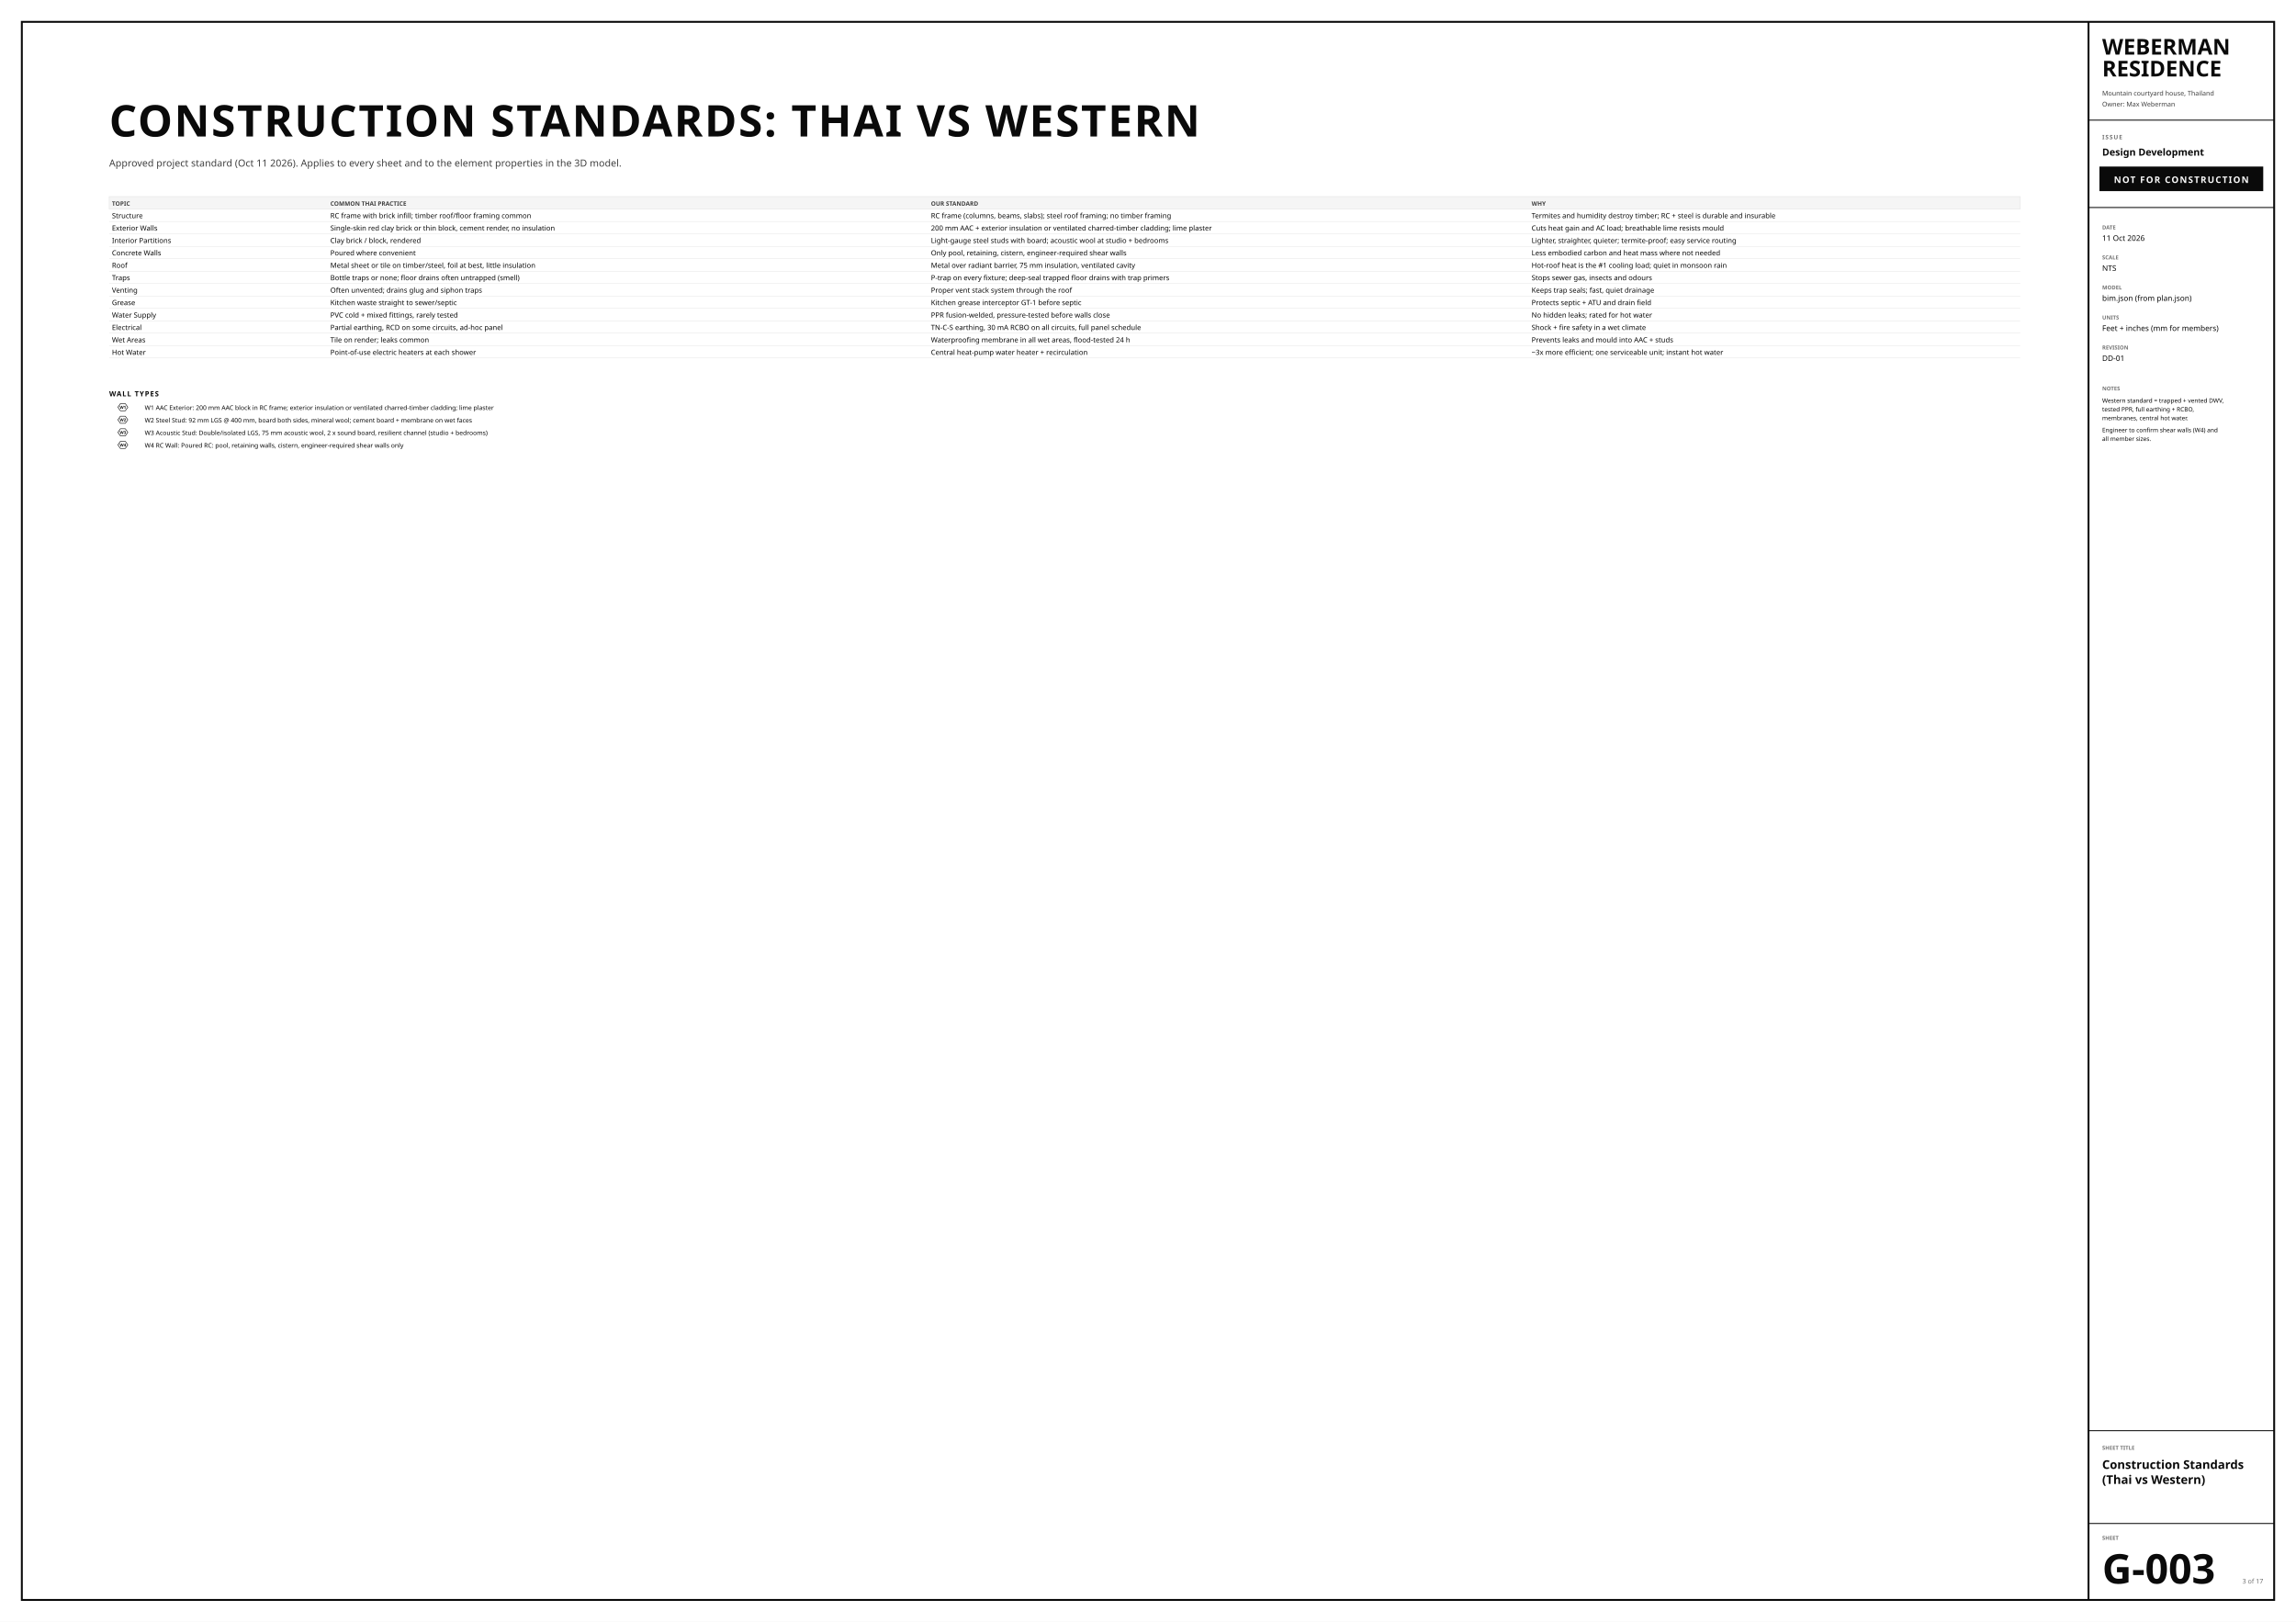
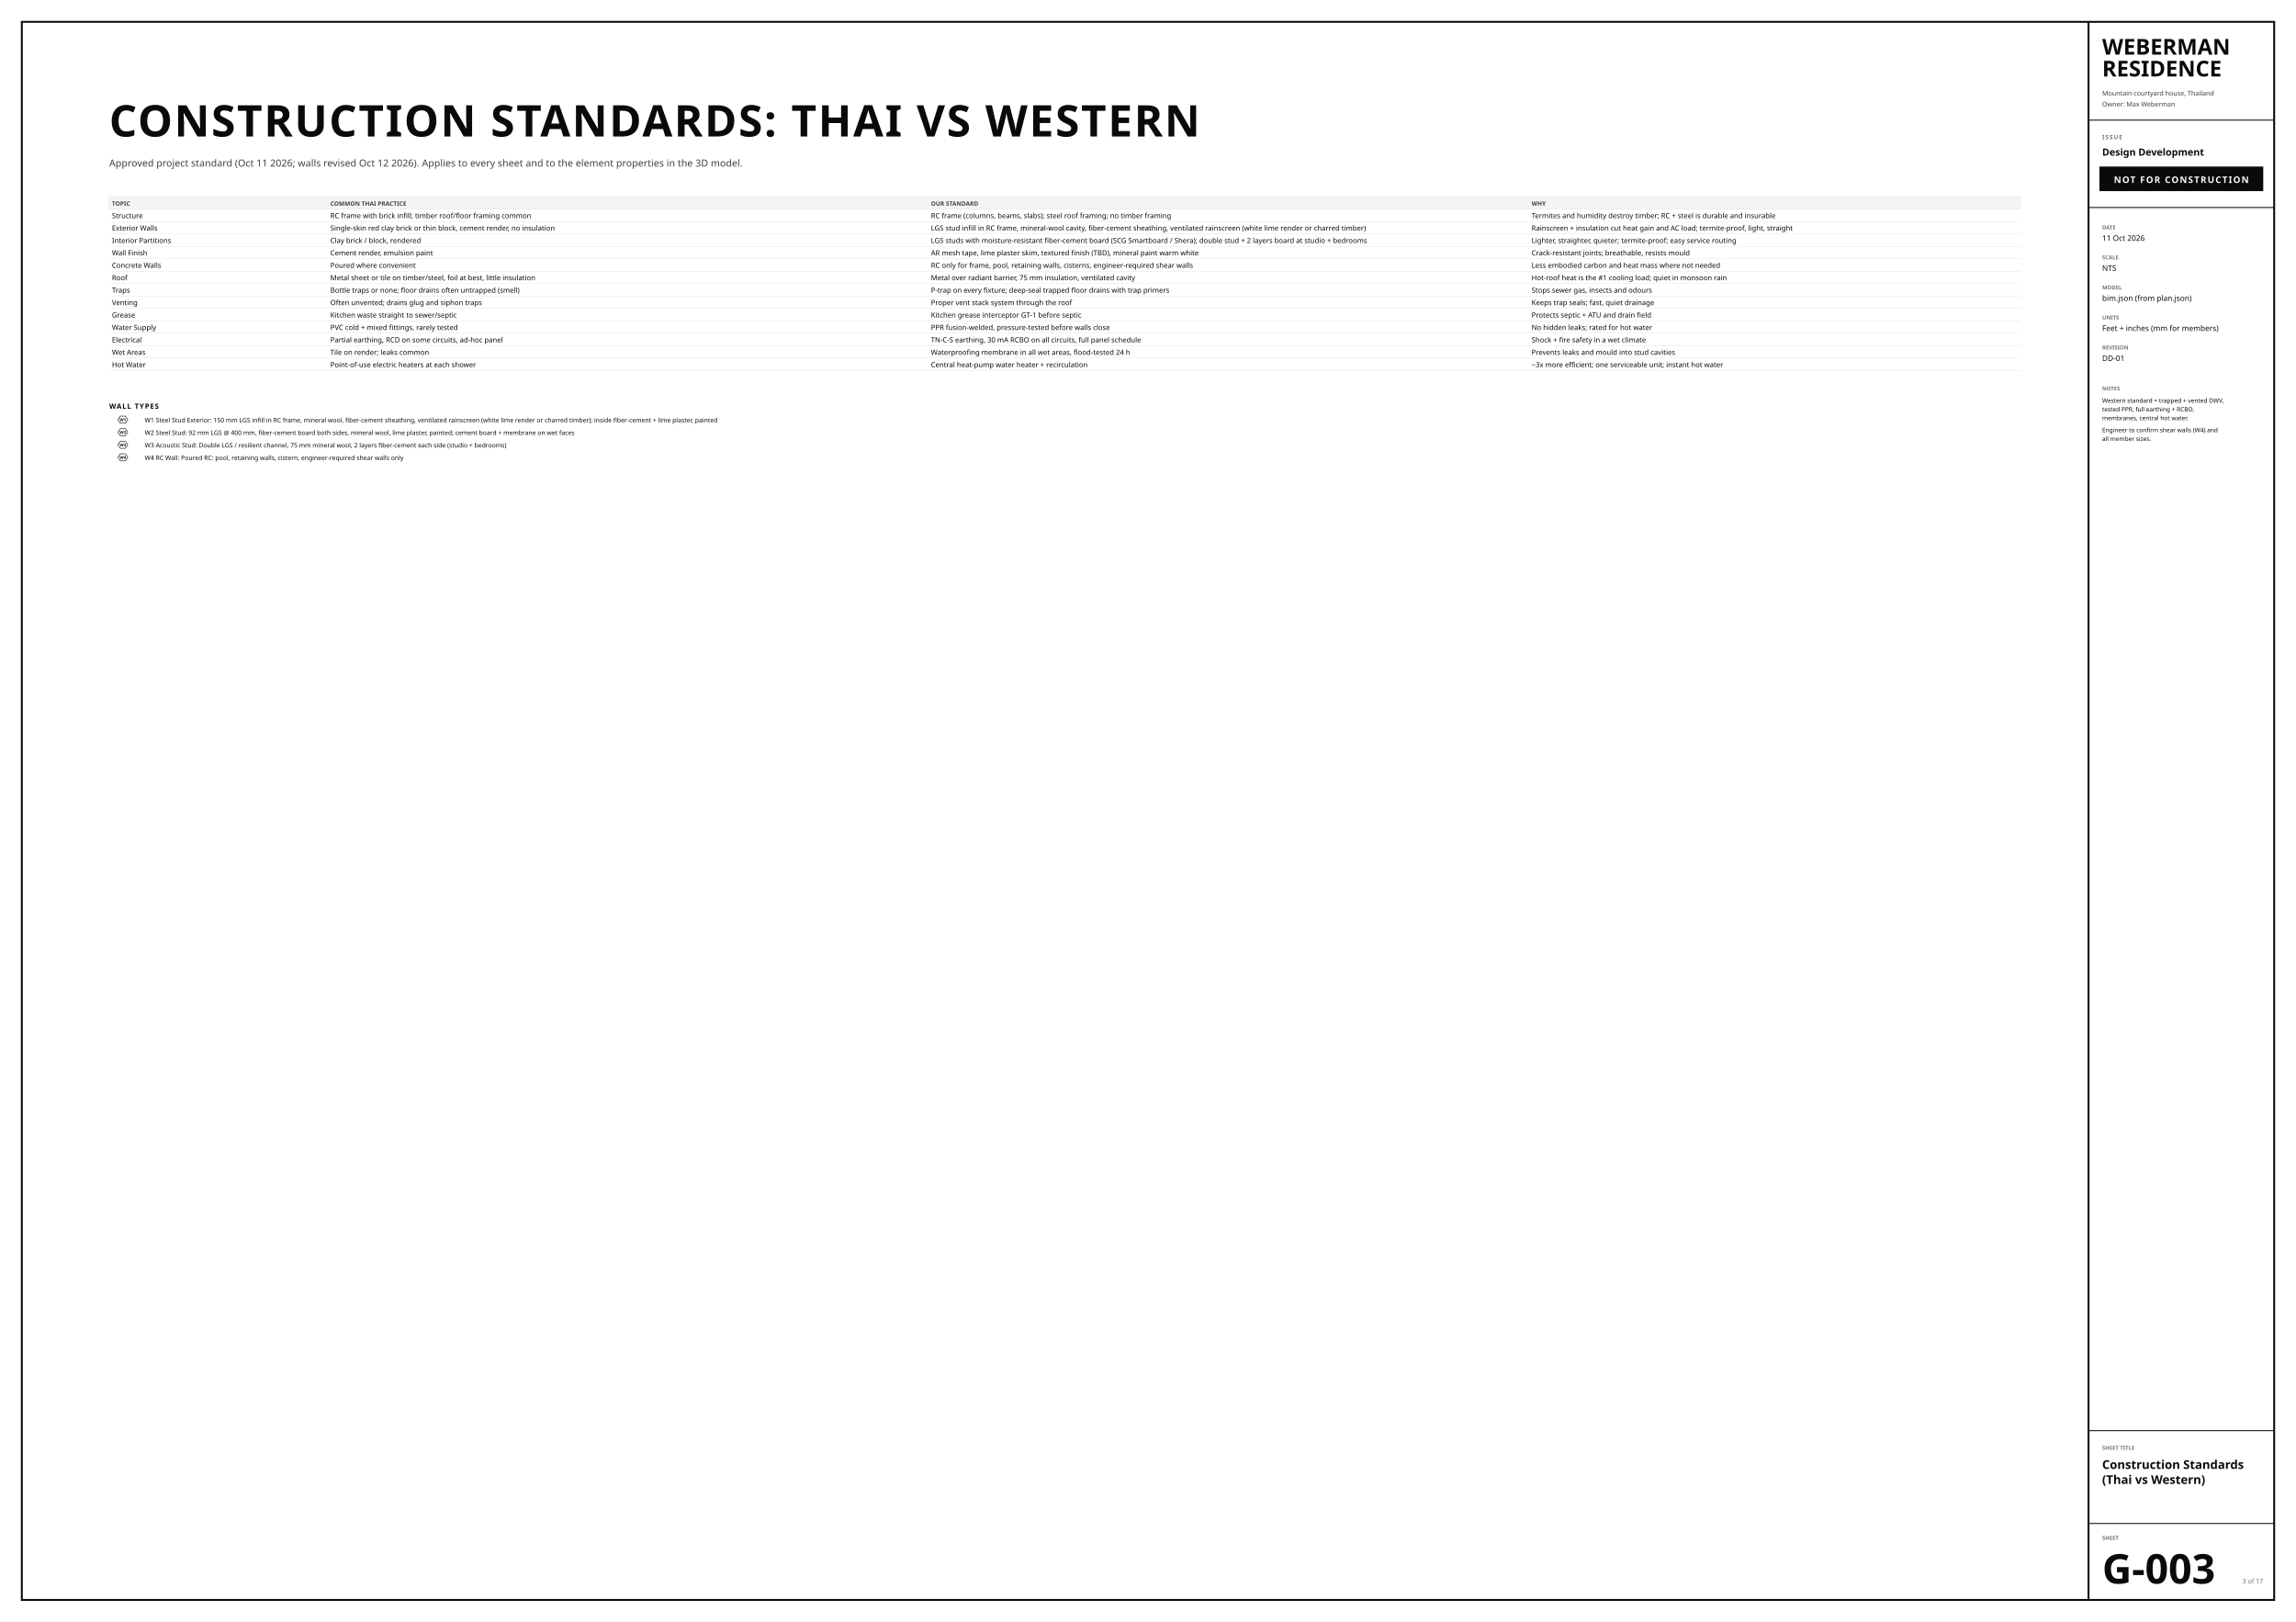
<svg xmlns="http://www.w3.org/2000/svg" width="841mm" height="594mm" viewBox="0 0 841 594">
  <rect width="841" height="594" fill="#ffffff" />
  <rect x="8.00" y="8.00" width="825.00" height="578.00" rx="0" fill="none" stroke="#0a0a0a" stroke-width="0.7" />
  <line x1="765.00" y1="8.00" x2="765.00" y2="586.00" stroke="#0a0a0a" stroke-width="0.7" stroke-linecap="butt" />
  <text x="770.00" y="20.00" font-family="Khand" font-size="8" font-weight="600" text-anchor="start" fill="#0a0a0a">WEBERMAN</text>
  <text x="770.00" y="28.00" font-family="Khand" font-size="8" font-weight="600" text-anchor="start" fill="#0a0a0a">RESIDENCE</text>
  <text x="770.00" y="35.00" font-family="Hind" font-size="2.4" font-weight="400" text-anchor="start" fill="#404040">Mountain courtyard house, Thailand</text>
  <text x="770.00" y="39.00" font-family="Hind" font-size="2.4" font-weight="400" text-anchor="start" fill="#404040">Owner: Max Weberman</text>
  <line x1="765.00" y1="44.00" x2="833.00" y2="44.00" stroke="#0a0a0a" stroke-width="0.35" stroke-linecap="butt" />
  <text x="770.00" y="51.00" font-family="Hind" font-size="2.2" font-weight="600" text-anchor="start" fill="#737373" letter-spacing="0.3">ISSUE</text>
  <text x="770.00" y="57.00" font-family="Hind" font-size="3.6" font-weight="600" text-anchor="start" fill="#0a0a0a">Design Development</text>
  <rect x="769.00" y="61.00" width="60.00" height="9.00" rx="0" fill="#0a0a0a" stroke="none" stroke-width="0.25" />
  <text x="799.00" y="67.00" font-family="Khand" font-size="3.3" font-weight="600" text-anchor="middle" fill="#fafafa" letter-spacing="0.4">NOT FOR CONSTRUCTION</text>
  <line x1="765.00" y1="76.00" x2="833.00" y2="76.00" stroke="#0a0a0a" stroke-width="0.35" stroke-linecap="butt" />
  <text x="770.00" y="84.00" font-family="Hind" font-size="2.0" font-weight="600" text-anchor="start" fill="#737373">DATE</text>
  <text x="770.00" y="88.20" font-family="Hind" font-size="2.8" font-weight="400" text-anchor="start" fill="#0a0a0a">11 Oct 2026</text>
  <text x="770.00" y="95.00" font-family="Hind" font-size="2.0" font-weight="600" text-anchor="start" fill="#737373">SCALE</text>
  <text x="770.00" y="99.20" font-family="Hind" font-size="2.8" font-weight="400" text-anchor="start" fill="#0a0a0a">NTS</text>
  <text x="770.00" y="106.00" font-family="Hind" font-size="2.0" font-weight="600" text-anchor="start" fill="#737373">MODEL</text>
  <text x="770.00" y="110.20" font-family="Hind" font-size="2.8" font-weight="400" text-anchor="start" fill="#0a0a0a">bim.json (from plan.json)</text>
  <text x="770.00" y="117.00" font-family="Hind" font-size="2.0" font-weight="600" text-anchor="start" fill="#737373">UNITS</text>
  <text x="770.00" y="121.20" font-family="Hind" font-size="2.8" font-weight="400" text-anchor="start" fill="#0a0a0a">Feet + inches (mm for members)</text>
  <text x="770.00" y="128.00" font-family="Hind" font-size="2.0" font-weight="600" text-anchor="start" fill="#737373">REVISION</text>
  <text x="770.00" y="132.20" font-family="Hind" font-size="2.8" font-weight="400" text-anchor="start" fill="#0a0a0a">DD-01</text>
  <line x1="765.00" y1="524.00" x2="833.00" y2="524.00" stroke="#0a0a0a" stroke-width="0.35" stroke-linecap="butt" />
  <text x="770.00" y="531.00" font-family="Hind" font-size="2.0" font-weight="600" text-anchor="start" fill="#737373">SHEET TITLE</text>
  <text x="770.00" y="538.00" font-family="Khand" font-size="4.4" font-weight="600" text-anchor="start" fill="#0a0a0a">Construction Standards</text>
  <text x="770.00" y="543.50" font-family="Khand" font-size="4.4" font-weight="600" text-anchor="start" fill="#0a0a0a">(Thai vs Western)</text>
  <line x1="765.00" y1="558.00" x2="833.00" y2="558.00" stroke="#0a0a0a" stroke-width="0.35" stroke-linecap="butt" />
  <text x="770.00" y="564.00" font-family="Hind" font-size="2.0" font-weight="600" text-anchor="start" fill="#737373">SHEET</text>
  <text x="770.00" y="580.00" font-family="Khand" font-size="15" font-weight="600" text-anchor="start" fill="#0a0a0a">G-003</text>
  <text x="829.00" y="580.00" font-family="Hind" font-size="2.4" font-weight="400" text-anchor="end" fill="#737373">3 of 17</text>
  <text x="40.00" y="50.00" font-family="Khand" font-size="16" font-weight="600" text-anchor="start" fill="#0a0a0a" letter-spacing="0.6">CONSTRUCTION STANDARDS: THAI VS WESTERN</text>
-   <text x="40.00" y="61.00" font-family="Hind" font-size="3.6" font-weight="400" text-anchor="start" fill="#404040">Approved project standard (Oct 11 2026). Applies to every sheet and to the element properties in the 3D model.</text>
+   <text x="40.00" y="61.00" font-family="Hind" font-size="3.6" font-weight="400" text-anchor="start" fill="#404040">Approved project standard (Oct 11 2026; walls revised Oct 12 2026). Applies to every sheet and to the element properties in the 3D model.</text>
  <rect x="40.00" y="72.00" width="700.00" height="4.55" rx="0" fill="#f5f5f5" stroke="#e5e5e5" stroke-width="0.2" />
  <text x="41.00" y="75.35" font-family="Hind" font-size="2.21" font-weight="600" text-anchor="start" fill="#404040">TOPIC</text>
  <text x="121.00" y="75.35" font-family="Hind" font-size="2.21" font-weight="600" text-anchor="start" fill="#404040">COMMON THAI PRACTICE</text>
  <text x="341.00" y="75.35" font-family="Hind" font-size="2.21" font-weight="600" text-anchor="start" fill="#404040">OUR STANDARD</text>
  <text x="561.00" y="75.35" font-family="Hind" font-size="2.21" font-weight="600" text-anchor="start" fill="#404040">WHY</text>
  <text x="41.00" y="79.90" font-family="Hind" font-size="2.6" font-weight="400" text-anchor="start" fill="#0a0a0a">Structure</text>
  <text x="121.00" y="79.90" font-family="Hind" font-size="2.6" font-weight="400" text-anchor="start" fill="#0a0a0a">RC frame with brick infill; timber roof/floor framing common</text>
  <text x="341.00" y="79.90" font-family="Hind" font-size="2.6" font-weight="400" text-anchor="start" fill="#0a0a0a">RC frame (columns, beams, slabs); steel roof framing; no timber framing</text>
  <text x="561.00" y="79.90" font-family="Hind" font-size="2.6" font-weight="400" text-anchor="start" fill="#0a0a0a">Termites and humidity destroy timber; RC + steel is durable and insurable</text>
  <line x1="40.00" y1="81.10" x2="740.00" y2="81.10" stroke="#d4d4d4" stroke-width="0.1" stroke-linecap="butt" />
  <text x="41.00" y="84.45" font-family="Hind" font-size="2.6" font-weight="400" text-anchor="start" fill="#0a0a0a">Exterior Walls</text>
  <text x="121.00" y="84.45" font-family="Hind" font-size="2.6" font-weight="400" text-anchor="start" fill="#0a0a0a">Single-skin red clay brick or thin block, cement render, no insulation</text>
-   <text x="341.00" y="84.45" font-family="Hind" font-size="2.6" font-weight="400" text-anchor="start" fill="#0a0a0a">200 mm AAC + exterior insulation or ventilated charred-timber cladding; lime plaster</text>
-   <text x="561.00" y="84.45" font-family="Hind" font-size="2.6" font-weight="400" text-anchor="start" fill="#0a0a0a">Cuts heat gain and AC load; breathable lime resists mould</text>
+   <text x="341.00" y="84.45" font-family="Hind" font-size="2.6" font-weight="400" text-anchor="start" fill="#0a0a0a">LGS stud infill in RC frame, mineral-wool cavity, fiber-cement sheathing, ventilated rainscreen (white lime render or charred timber)</text>
+   <text x="561.00" y="84.45" font-family="Hind" font-size="2.6" font-weight="400" text-anchor="start" fill="#0a0a0a">Rainscreen + insulation cut heat gain and AC load; termite-proof, light, straight</text>
  <line x1="40.00" y1="85.65" x2="740.00" y2="85.65" stroke="#d4d4d4" stroke-width="0.1" stroke-linecap="butt" />
  <text x="41.00" y="89.00" font-family="Hind" font-size="2.6" font-weight="400" text-anchor="start" fill="#0a0a0a">Interior Partitions</text>
  <text x="121.00" y="89.00" font-family="Hind" font-size="2.6" font-weight="400" text-anchor="start" fill="#0a0a0a">Clay brick / block, rendered</text>
-   <text x="341.00" y="89.00" font-family="Hind" font-size="2.6" font-weight="400" text-anchor="start" fill="#0a0a0a">Light-gauge steel studs with board; acoustic wool at studio + bedrooms</text>
+   <text x="341.00" y="89.00" font-family="Hind" font-size="2.6" font-weight="400" text-anchor="start" fill="#0a0a0a">LGS studs with moisture-resistant fiber-cement board (SCG Smartboard / Shera); double stud + 2 layers board at studio + bedrooms</text>
  <text x="561.00" y="89.00" font-family="Hind" font-size="2.6" font-weight="400" text-anchor="start" fill="#0a0a0a">Lighter, straighter, quieter; termite-proof; easy service routing</text>
  <line x1="40.00" y1="90.20" x2="740.00" y2="90.20" stroke="#d4d4d4" stroke-width="0.1" stroke-linecap="butt" />
-   <text x="41.00" y="93.55" font-family="Hind" font-size="2.6" font-weight="400" text-anchor="start" fill="#0a0a0a">Concrete Walls</text>
-   <text x="121.00" y="93.55" font-family="Hind" font-size="2.6" font-weight="400" text-anchor="start" fill="#0a0a0a">Poured where convenient</text>
-   <text x="341.00" y="93.55" font-family="Hind" font-size="2.6" font-weight="400" text-anchor="start" fill="#0a0a0a">Only pool, retaining, cistern, engineer-required shear walls</text>
-   <text x="561.00" y="93.55" font-family="Hind" font-size="2.6" font-weight="400" text-anchor="start" fill="#0a0a0a">Less embodied carbon and heat mass where not needed</text>
+   <text x="41.00" y="93.55" font-family="Hind" font-size="2.6" font-weight="400" text-anchor="start" fill="#0a0a0a">Wall Finish</text>
+   <text x="121.00" y="93.55" font-family="Hind" font-size="2.6" font-weight="400" text-anchor="start" fill="#0a0a0a">Cement render, emulsion paint</text>
+   <text x="341.00" y="93.55" font-family="Hind" font-size="2.6" font-weight="400" text-anchor="start" fill="#0a0a0a">AR mesh tape, lime plaster skim, textured finish (TBD), mineral paint warm white</text>
+   <text x="561.00" y="93.55" font-family="Hind" font-size="2.6" font-weight="400" text-anchor="start" fill="#0a0a0a">Crack-resistant joints; breathable, resists mould</text>
  <line x1="40.00" y1="94.75" x2="740.00" y2="94.75" stroke="#d4d4d4" stroke-width="0.1" stroke-linecap="butt" />
-   <text x="41.00" y="98.10" font-family="Hind" font-size="2.6" font-weight="400" text-anchor="start" fill="#0a0a0a">Roof</text>
-   <text x="121.00" y="98.10" font-family="Hind" font-size="2.6" font-weight="400" text-anchor="start" fill="#0a0a0a">Metal sheet or tile on timber/steel, foil at best, little insulation</text>
-   <text x="341.00" y="98.10" font-family="Hind" font-size="2.6" font-weight="400" text-anchor="start" fill="#0a0a0a">Metal over radiant barrier, 75 mm insulation, ventilated cavity</text>
-   <text x="561.00" y="98.10" font-family="Hind" font-size="2.6" font-weight="400" text-anchor="start" fill="#0a0a0a">Hot-roof heat is the #1 cooling load; quiet in monsoon rain</text>
+   <text x="41.00" y="98.10" font-family="Hind" font-size="2.6" font-weight="400" text-anchor="start" fill="#0a0a0a">Concrete Walls</text>
+   <text x="121.00" y="98.10" font-family="Hind" font-size="2.6" font-weight="400" text-anchor="start" fill="#0a0a0a">Poured where convenient</text>
+   <text x="341.00" y="98.10" font-family="Hind" font-size="2.6" font-weight="400" text-anchor="start" fill="#0a0a0a">RC only for frame, pool, retaining walls, cisterns, engineer-required shear walls</text>
+   <text x="561.00" y="98.10" font-family="Hind" font-size="2.6" font-weight="400" text-anchor="start" fill="#0a0a0a">Less embodied carbon and heat mass where not needed</text>
  <line x1="40.00" y1="99.30" x2="740.00" y2="99.30" stroke="#d4d4d4" stroke-width="0.1" stroke-linecap="butt" />
-   <text x="41.00" y="102.65" font-family="Hind" font-size="2.6" font-weight="400" text-anchor="start" fill="#0a0a0a">Traps</text>
-   <text x="121.00" y="102.65" font-family="Hind" font-size="2.6" font-weight="400" text-anchor="start" fill="#0a0a0a">Bottle traps or none; floor drains often untrapped (smell)</text>
-   <text x="341.00" y="102.65" font-family="Hind" font-size="2.6" font-weight="400" text-anchor="start" fill="#0a0a0a">P-trap on every fixture; deep-seal trapped floor drains with trap primers</text>
-   <text x="561.00" y="102.65" font-family="Hind" font-size="2.6" font-weight="400" text-anchor="start" fill="#0a0a0a">Stops sewer gas, insects and odours</text>
+   <text x="41.00" y="102.65" font-family="Hind" font-size="2.6" font-weight="400" text-anchor="start" fill="#0a0a0a">Roof</text>
+   <text x="121.00" y="102.65" font-family="Hind" font-size="2.6" font-weight="400" text-anchor="start" fill="#0a0a0a">Metal sheet or tile on timber/steel, foil at best, little insulation</text>
+   <text x="341.00" y="102.65" font-family="Hind" font-size="2.6" font-weight="400" text-anchor="start" fill="#0a0a0a">Metal over radiant barrier, 75 mm insulation, ventilated cavity</text>
+   <text x="561.00" y="102.65" font-family="Hind" font-size="2.6" font-weight="400" text-anchor="start" fill="#0a0a0a">Hot-roof heat is the #1 cooling load; quiet in monsoon rain</text>
  <line x1="40.00" y1="103.85" x2="740.00" y2="103.85" stroke="#d4d4d4" stroke-width="0.1" stroke-linecap="butt" />
-   <text x="41.00" y="107.20" font-family="Hind" font-size="2.6" font-weight="400" text-anchor="start" fill="#0a0a0a">Venting</text>
-   <text x="121.00" y="107.20" font-family="Hind" font-size="2.6" font-weight="400" text-anchor="start" fill="#0a0a0a">Often unvented; drains glug and siphon traps</text>
-   <text x="341.00" y="107.20" font-family="Hind" font-size="2.6" font-weight="400" text-anchor="start" fill="#0a0a0a">Proper vent stack system through the roof</text>
-   <text x="561.00" y="107.20" font-family="Hind" font-size="2.6" font-weight="400" text-anchor="start" fill="#0a0a0a">Keeps trap seals; fast, quiet drainage</text>
+   <text x="41.00" y="107.20" font-family="Hind" font-size="2.6" font-weight="400" text-anchor="start" fill="#0a0a0a">Traps</text>
+   <text x="121.00" y="107.20" font-family="Hind" font-size="2.6" font-weight="400" text-anchor="start" fill="#0a0a0a">Bottle traps or none; floor drains often untrapped (smell)</text>
+   <text x="341.00" y="107.20" font-family="Hind" font-size="2.6" font-weight="400" text-anchor="start" fill="#0a0a0a">P-trap on every fixture; deep-seal trapped floor drains with trap primers</text>
+   <text x="561.00" y="107.20" font-family="Hind" font-size="2.6" font-weight="400" text-anchor="start" fill="#0a0a0a">Stops sewer gas, insects and odours</text>
  <line x1="40.00" y1="108.40" x2="740.00" y2="108.40" stroke="#d4d4d4" stroke-width="0.1" stroke-linecap="butt" />
-   <text x="41.00" y="111.75" font-family="Hind" font-size="2.6" font-weight="400" text-anchor="start" fill="#0a0a0a">Grease</text>
-   <text x="121.00" y="111.75" font-family="Hind" font-size="2.6" font-weight="400" text-anchor="start" fill="#0a0a0a">Kitchen waste straight to sewer/septic</text>
-   <text x="341.00" y="111.75" font-family="Hind" font-size="2.6" font-weight="400" text-anchor="start" fill="#0a0a0a">Kitchen grease interceptor GT-1 before septic</text>
-   <text x="561.00" y="111.75" font-family="Hind" font-size="2.6" font-weight="400" text-anchor="start" fill="#0a0a0a">Protects septic + ATU and drain field</text>
+   <text x="41.00" y="111.75" font-family="Hind" font-size="2.6" font-weight="400" text-anchor="start" fill="#0a0a0a">Venting</text>
+   <text x="121.00" y="111.75" font-family="Hind" font-size="2.6" font-weight="400" text-anchor="start" fill="#0a0a0a">Often unvented; drains glug and siphon traps</text>
+   <text x="341.00" y="111.75" font-family="Hind" font-size="2.6" font-weight="400" text-anchor="start" fill="#0a0a0a">Proper vent stack system through the roof</text>
+   <text x="561.00" y="111.75" font-family="Hind" font-size="2.6" font-weight="400" text-anchor="start" fill="#0a0a0a">Keeps trap seals; fast, quiet drainage</text>
  <line x1="40.00" y1="112.95" x2="740.00" y2="112.95" stroke="#d4d4d4" stroke-width="0.1" stroke-linecap="butt" />
-   <text x="41.00" y="116.30" font-family="Hind" font-size="2.6" font-weight="400" text-anchor="start" fill="#0a0a0a">Water Supply</text>
-   <text x="121.00" y="116.30" font-family="Hind" font-size="2.6" font-weight="400" text-anchor="start" fill="#0a0a0a">PVC cold + mixed fittings, rarely tested</text>
-   <text x="341.00" y="116.30" font-family="Hind" font-size="2.6" font-weight="400" text-anchor="start" fill="#0a0a0a">PPR fusion-welded, pressure-tested before walls close</text>
-   <text x="561.00" y="116.30" font-family="Hind" font-size="2.6" font-weight="400" text-anchor="start" fill="#0a0a0a">No hidden leaks; rated for hot water</text>
+   <text x="41.00" y="116.30" font-family="Hind" font-size="2.6" font-weight="400" text-anchor="start" fill="#0a0a0a">Grease</text>
+   <text x="121.00" y="116.30" font-family="Hind" font-size="2.6" font-weight="400" text-anchor="start" fill="#0a0a0a">Kitchen waste straight to sewer/septic</text>
+   <text x="341.00" y="116.30" font-family="Hind" font-size="2.6" font-weight="400" text-anchor="start" fill="#0a0a0a">Kitchen grease interceptor GT-1 before septic</text>
+   <text x="561.00" y="116.30" font-family="Hind" font-size="2.6" font-weight="400" text-anchor="start" fill="#0a0a0a">Protects septic + ATU and drain field</text>
  <line x1="40.00" y1="117.50" x2="740.00" y2="117.50" stroke="#d4d4d4" stroke-width="0.1" stroke-linecap="butt" />
-   <text x="41.00" y="120.85" font-family="Hind" font-size="2.6" font-weight="400" text-anchor="start" fill="#0a0a0a">Electrical</text>
-   <text x="121.00" y="120.85" font-family="Hind" font-size="2.6" font-weight="400" text-anchor="start" fill="#0a0a0a">Partial earthing, RCD on some circuits, ad-hoc panel</text>
-   <text x="341.00" y="120.85" font-family="Hind" font-size="2.6" font-weight="400" text-anchor="start" fill="#0a0a0a">TN-C-S earthing, 30 mA RCBO on all circuits, full panel schedule</text>
-   <text x="561.00" y="120.85" font-family="Hind" font-size="2.6" font-weight="400" text-anchor="start" fill="#0a0a0a">Shock + fire safety in a wet climate</text>
+   <text x="41.00" y="120.85" font-family="Hind" font-size="2.6" font-weight="400" text-anchor="start" fill="#0a0a0a">Water Supply</text>
+   <text x="121.00" y="120.85" font-family="Hind" font-size="2.6" font-weight="400" text-anchor="start" fill="#0a0a0a">PVC cold + mixed fittings, rarely tested</text>
+   <text x="341.00" y="120.85" font-family="Hind" font-size="2.6" font-weight="400" text-anchor="start" fill="#0a0a0a">PPR fusion-welded, pressure-tested before walls close</text>
+   <text x="561.00" y="120.85" font-family="Hind" font-size="2.6" font-weight="400" text-anchor="start" fill="#0a0a0a">No hidden leaks; rated for hot water</text>
  <line x1="40.00" y1="122.05" x2="740.00" y2="122.05" stroke="#d4d4d4" stroke-width="0.1" stroke-linecap="butt" />
-   <text x="41.00" y="125.40" font-family="Hind" font-size="2.6" font-weight="400" text-anchor="start" fill="#0a0a0a">Wet Areas</text>
-   <text x="121.00" y="125.40" font-family="Hind" font-size="2.6" font-weight="400" text-anchor="start" fill="#0a0a0a">Tile on render; leaks common</text>
-   <text x="341.00" y="125.40" font-family="Hind" font-size="2.6" font-weight="400" text-anchor="start" fill="#0a0a0a">Waterproofing membrane in all wet areas, flood-tested 24 h</text>
-   <text x="561.00" y="125.40" font-family="Hind" font-size="2.6" font-weight="400" text-anchor="start" fill="#0a0a0a">Prevents leaks and mould into AAC + studs</text>
+   <text x="41.00" y="125.40" font-family="Hind" font-size="2.6" font-weight="400" text-anchor="start" fill="#0a0a0a">Electrical</text>
+   <text x="121.00" y="125.40" font-family="Hind" font-size="2.6" font-weight="400" text-anchor="start" fill="#0a0a0a">Partial earthing, RCD on some circuits, ad-hoc panel</text>
+   <text x="341.00" y="125.40" font-family="Hind" font-size="2.6" font-weight="400" text-anchor="start" fill="#0a0a0a">TN-C-S earthing, 30 mA RCBO on all circuits, full panel schedule</text>
+   <text x="561.00" y="125.40" font-family="Hind" font-size="2.6" font-weight="400" text-anchor="start" fill="#0a0a0a">Shock + fire safety in a wet climate</text>
  <line x1="40.00" y1="126.60" x2="740.00" y2="126.60" stroke="#d4d4d4" stroke-width="0.1" stroke-linecap="butt" />
-   <text x="41.00" y="129.95" font-family="Hind" font-size="2.6" font-weight="400" text-anchor="start" fill="#0a0a0a">Hot Water</text>
-   <text x="121.00" y="129.95" font-family="Hind" font-size="2.6" font-weight="400" text-anchor="start" fill="#0a0a0a">Point-of-use electric heaters at each shower</text>
-   <text x="341.00" y="129.95" font-family="Hind" font-size="2.6" font-weight="400" text-anchor="start" fill="#0a0a0a">Central heat-pump water heater + recirculation</text>
-   <text x="561.00" y="129.95" font-family="Hind" font-size="2.6" font-weight="400" text-anchor="start" fill="#0a0a0a">~3x more efficient; one serviceable unit; instant hot water</text>
+   <text x="41.00" y="129.95" font-family="Hind" font-size="2.6" font-weight="400" text-anchor="start" fill="#0a0a0a">Wet Areas</text>
+   <text x="121.00" y="129.95" font-family="Hind" font-size="2.6" font-weight="400" text-anchor="start" fill="#0a0a0a">Tile on render; leaks common</text>
+   <text x="341.00" y="129.95" font-family="Hind" font-size="2.6" font-weight="400" text-anchor="start" fill="#0a0a0a">Waterproofing membrane in all wet areas, flood-tested 24 h</text>
+   <text x="561.00" y="129.95" font-family="Hind" font-size="2.6" font-weight="400" text-anchor="start" fill="#0a0a0a">Prevents leaks and mould into stud cavities</text>
  <line x1="40.00" y1="131.15" x2="740.00" y2="131.15" stroke="#d4d4d4" stroke-width="0.1" stroke-linecap="butt" />
-   <text x="40.00" y="145.15" font-family="Khand" font-size="2.6" font-weight="600" text-anchor="start" fill="#0a0a0a" letter-spacing="0.3">WALL TYPES</text>
-   <polygon points="43.18,149.15 44.09,147.85 45.91,147.85 46.82,149.15 45.91,150.45 44.09,150.45" fill="#ffffff" stroke="#0a0a0a" stroke-width="0.2" stroke-linejoin="round" />
-   <text x="45.00" y="149.73" font-family="Khand" font-size="1.495" font-weight="600" text-anchor="middle" fill="#0a0a0a">W1</text>
-   <text x="53.00" y="150.15" font-family="Hind" font-size="2.3" font-weight="400" text-anchor="start" fill="#0a0a0a">W1 AAC Exterior: 200 mm AAC block in RC frame; exterior insulation or ventilated charred-timber cladding; lime plaster</text>
-   <polygon points="43.18,153.75 44.09,152.45 45.91,152.45 46.82,153.75 45.91,155.05 44.09,155.05" fill="#ffffff" stroke="#0a0a0a" stroke-width="0.2" stroke-linejoin="round" />
-   <text x="45.00" y="154.33" font-family="Khand" font-size="1.495" font-weight="600" text-anchor="middle" fill="#0a0a0a">W2</text>
-   <text x="53.00" y="154.75" font-family="Hind" font-size="2.3" font-weight="400" text-anchor="start" fill="#0a0a0a">W2 Steel Stud: 92 mm LGS @ 400 mm, board both sides, mineral wool; cement board + membrane on wet faces</text>
-   <polygon points="43.18,158.35 44.09,157.05 45.91,157.05 46.82,158.35 45.91,159.65 44.09,159.65" fill="#ffffff" stroke="#0a0a0a" stroke-width="0.2" stroke-linejoin="round" />
-   <text x="45.00" y="158.93" font-family="Khand" font-size="1.495" font-weight="600" text-anchor="middle" fill="#0a0a0a">W3</text>
-   <text x="53.00" y="159.35" font-family="Hind" font-size="2.3" font-weight="400" text-anchor="start" fill="#0a0a0a">W3 Acoustic Stud: Double/isolated LGS, 75 mm acoustic wool, 2 x sound board, resilient channel (studio + bedrooms)</text>
-   <polygon points="43.18,162.95 44.09,161.65 45.91,161.65 46.82,162.95 45.91,164.25 44.09,164.25" fill="#ffffff" stroke="#0a0a0a" stroke-width="0.2" stroke-linejoin="round" />
-   <text x="45.00" y="163.53" font-family="Khand" font-size="1.495" font-weight="600" text-anchor="middle" fill="#0a0a0a">W4</text>
-   <text x="53.00" y="163.95" font-family="Hind" font-size="2.3" font-weight="400" text-anchor="start" fill="#0a0a0a">W4 RC Wall: Poured RC: pool, retaining walls, cistern, engineer-required shear walls only</text>
+   <text x="41.00" y="134.50" font-family="Hind" font-size="2.6" font-weight="400" text-anchor="start" fill="#0a0a0a">Hot Water</text>
+   <text x="121.00" y="134.50" font-family="Hind" font-size="2.6" font-weight="400" text-anchor="start" fill="#0a0a0a">Point-of-use electric heaters at each shower</text>
+   <text x="341.00" y="134.50" font-family="Hind" font-size="2.6" font-weight="400" text-anchor="start" fill="#0a0a0a">Central heat-pump water heater + recirculation</text>
+   <text x="561.00" y="134.50" font-family="Hind" font-size="2.6" font-weight="400" text-anchor="start" fill="#0a0a0a">~3x more efficient; one serviceable unit; instant hot water</text>
+   <line x1="40.00" y1="135.70" x2="740.00" y2="135.70" stroke="#d4d4d4" stroke-width="0.1" stroke-linecap="butt" />
+   <text x="40.00" y="149.70" font-family="Khand" font-size="2.6" font-weight="600" text-anchor="start" fill="#0a0a0a" letter-spacing="0.3">WALL TYPES</text>
+   <polygon points="43.18,153.70 44.09,152.40 45.91,152.40 46.82,153.70 45.91,155.00 44.09,155.00" fill="#ffffff" stroke="#0a0a0a" stroke-width="0.2" stroke-linejoin="round" />
+   <text x="45.00" y="154.28" font-family="Khand" font-size="1.495" font-weight="600" text-anchor="middle" fill="#0a0a0a">W1</text>
+   <text x="53.00" y="154.70" font-family="Hind" font-size="2.3" font-weight="400" text-anchor="start" fill="#0a0a0a">W1 Steel Stud Exterior: 150 mm LGS infill in RC frame, mineral wool, fiber-cement sheathing, ventilated rainscreen (white lime render or charred timber); inside fiber-cement + lime plaster, painted</text>
+   <polygon points="43.18,158.30 44.09,157.00 45.91,157.00 46.82,158.30 45.91,159.60 44.09,159.60" fill="#ffffff" stroke="#0a0a0a" stroke-width="0.2" stroke-linejoin="round" />
+   <text x="45.00" y="158.88" font-family="Khand" font-size="1.495" font-weight="600" text-anchor="middle" fill="#0a0a0a">W2</text>
+   <text x="53.00" y="159.30" font-family="Hind" font-size="2.3" font-weight="400" text-anchor="start" fill="#0a0a0a">W2 Steel Stud: 92 mm LGS @ 400 mm, fiber-cement board both sides, mineral wool, lime plaster, painted; cement board + membrane on wet faces</text>
+   <polygon points="43.18,162.90 44.09,161.60 45.91,161.60 46.82,162.90 45.91,164.20 44.09,164.20" fill="#ffffff" stroke="#0a0a0a" stroke-width="0.2" stroke-linejoin="round" />
+   <text x="45.00" y="163.48" font-family="Khand" font-size="1.495" font-weight="600" text-anchor="middle" fill="#0a0a0a">W3</text>
+   <text x="53.00" y="163.90" font-family="Hind" font-size="2.3" font-weight="400" text-anchor="start" fill="#0a0a0a">W3 Acoustic Stud: Double LGS / resilient channel, 75 mm mineral wool, 2 layers fiber-cement each side (studio + bedrooms)</text>
+   <polygon points="43.18,167.50 44.09,166.20 45.91,166.20 46.82,167.50 45.91,168.80 44.09,168.80" fill="#ffffff" stroke="#0a0a0a" stroke-width="0.2" stroke-linejoin="round" />
+   <text x="45.00" y="168.08" font-family="Khand" font-size="1.495" font-weight="600" text-anchor="middle" fill="#0a0a0a">W4</text>
+   <text x="53.00" y="168.50" font-family="Hind" font-size="2.3" font-weight="400" text-anchor="start" fill="#0a0a0a">W4 RC Wall: Poured RC: pool, retaining walls, cistern, engineer-required shear walls only</text>
  <text x="770.00" y="143.00" font-family="Hind" font-size="2.0" font-weight="600" text-anchor="start" fill="#737373">NOTES</text>
  <text x="770.00" y="147.50" font-family="Hind" font-size="2.2" font-weight="400" text-anchor="start" fill="#0a0a0a">Western standard = trapped + vented DWV,</text>
  <text x="770.00" y="150.70" font-family="Hind" font-size="2.2" font-weight="400" text-anchor="start" fill="#0a0a0a">tested PPR, full earthing + RCBO,</text>
  <text x="770.00" y="153.90" font-family="Hind" font-size="2.2" font-weight="400" text-anchor="start" fill="#0a0a0a">membranes, central hot water.</text>
  <text x="770.00" y="158.30" font-family="Hind" font-size="2.2" font-weight="400" text-anchor="start" fill="#0a0a0a">Engineer to confirm shear walls (W4) and</text>
  <text x="770.00" y="161.50" font-family="Hind" font-size="2.2" font-weight="400" text-anchor="start" fill="#0a0a0a">all member sizes.</text>
</svg>
